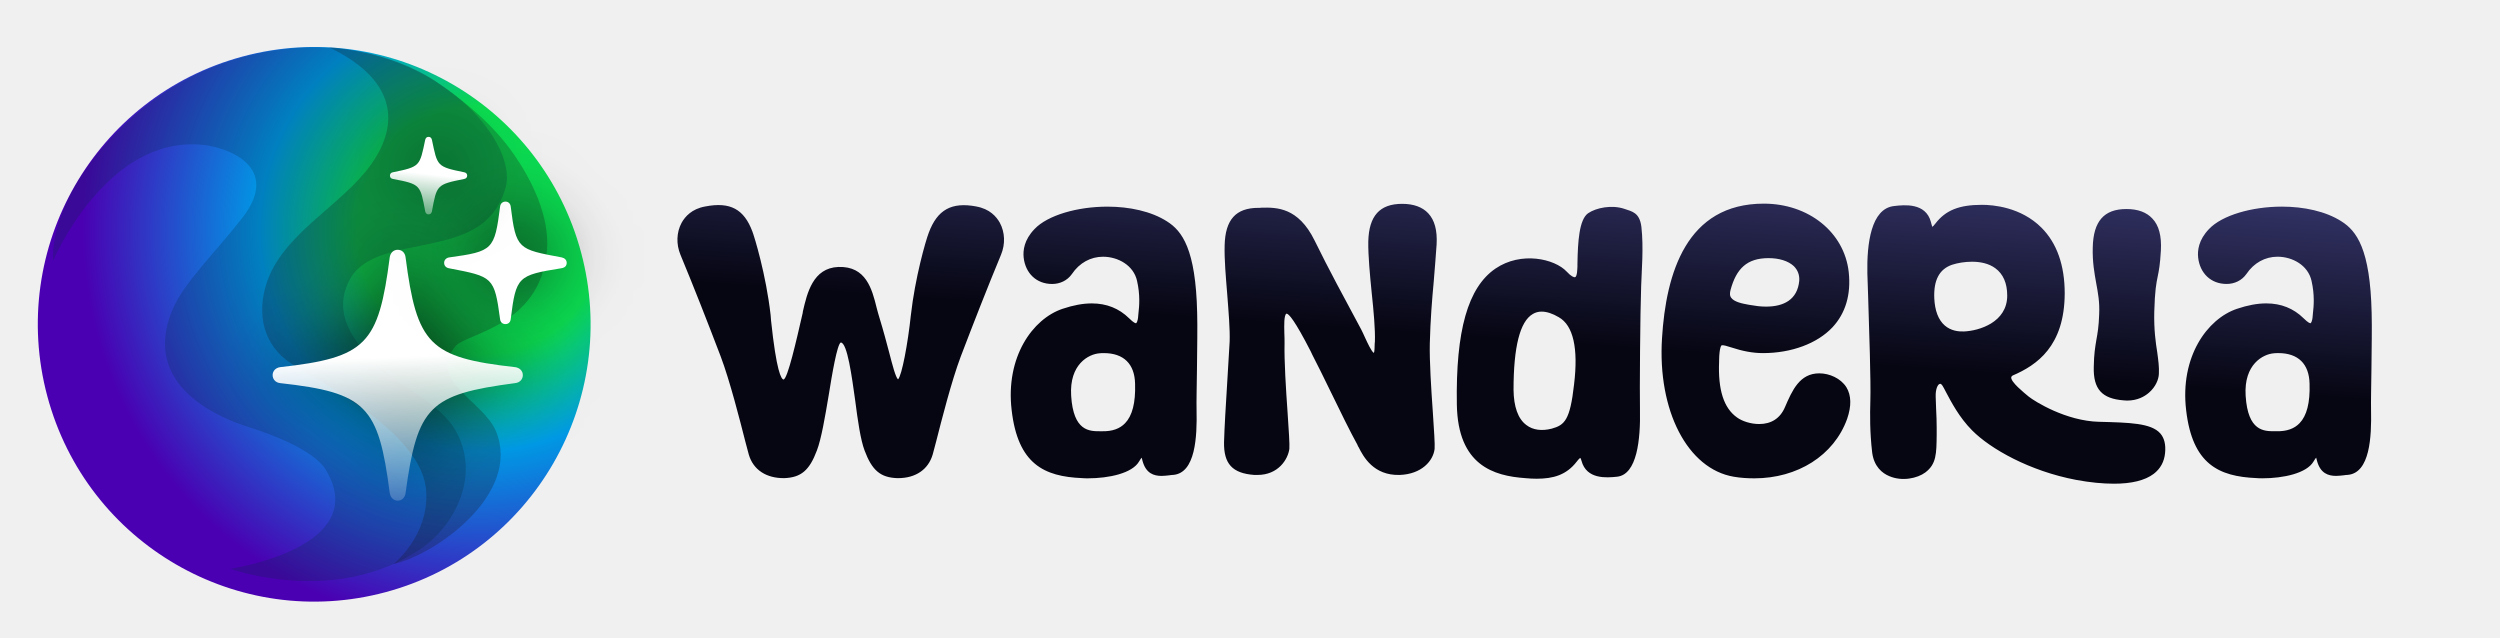
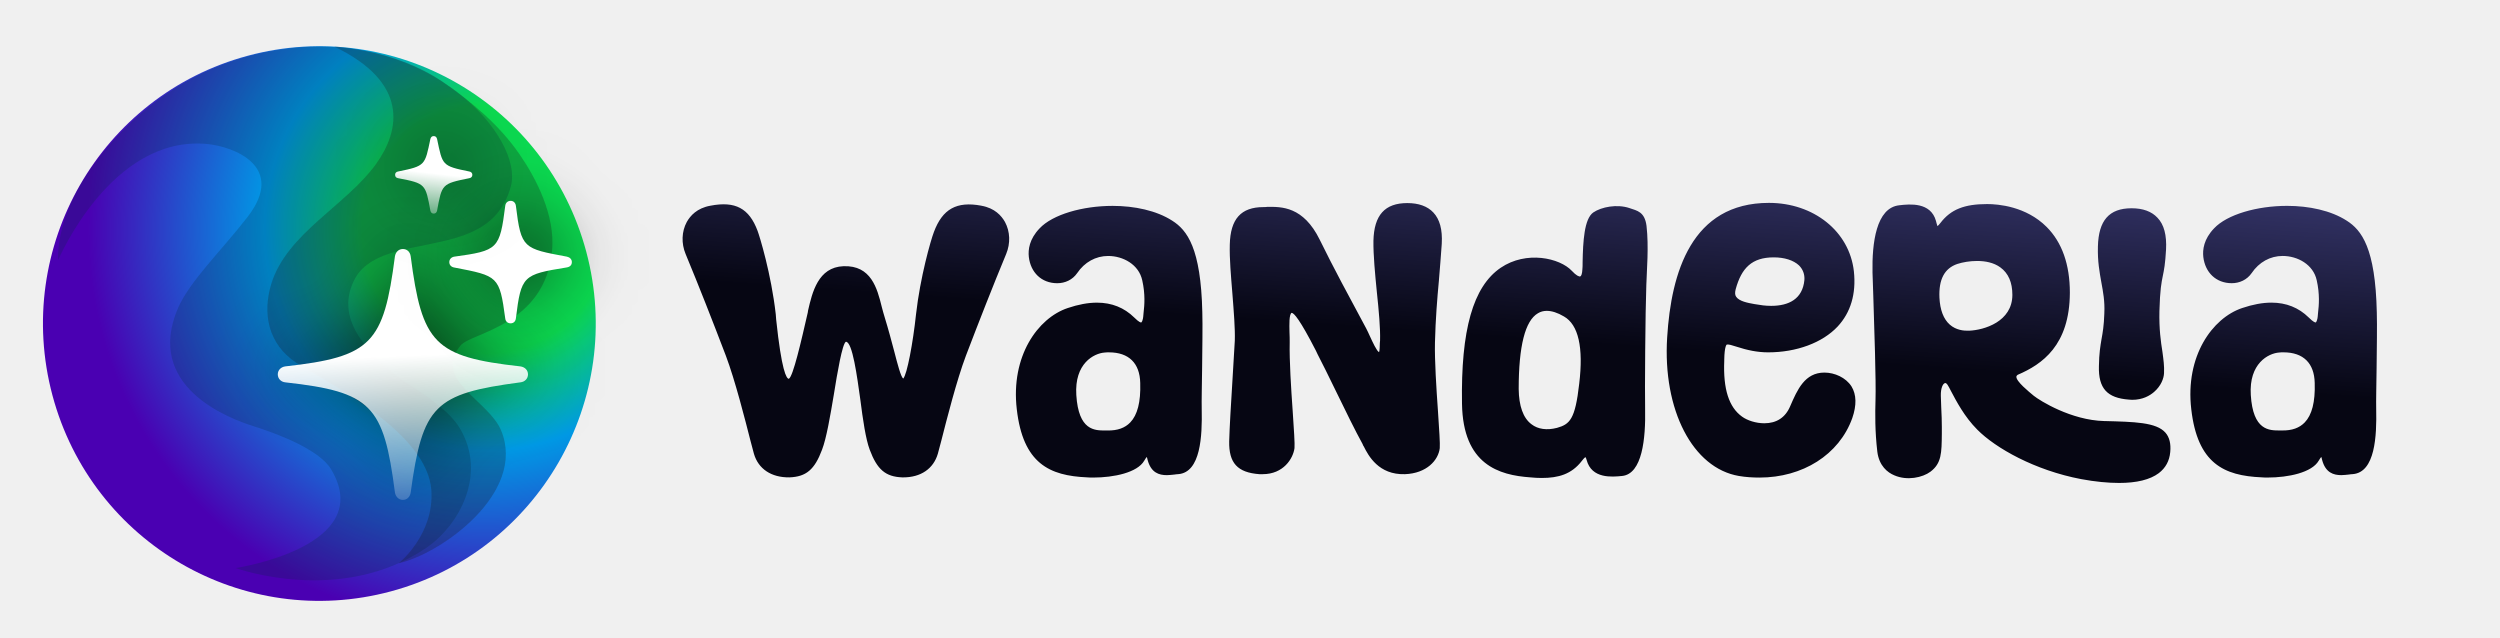
<svg xmlns="http://www.w3.org/2000/svg" xmlns:xlink="http://www.w3.org/1999/xlink" width="1020" height="260" viewBox="0 0 269.875 68.792" version="1.1" id="svg5" xml:space="preserve">
  <defs id="defs2">
    <linearGradient id="linearGradient325">
      <stop style="stop-color:#060613;stop-opacity:1;" offset="0" id="stop325" />
      <stop style="stop-color:#5757a9;stop-opacity:1;" offset="1" id="stop326" />
    </linearGradient>
    <linearGradient id="linearGradient309">
      <stop style="stop-color:#ffffff;stop-opacity:1;" offset="0" id="stop309" />
      <stop style="stop-color:#ffffff;stop-opacity:0;" offset="1" id="stop310" />
    </linearGradient>
    <style id="style6568">.cls-1{fill:none;}.cls-2{clip-path:url(#clip-path);}</style>
    <style id="style6568-5">.cls-1{fill:none;}.cls-2{clip-path:url(#clip-path);}</style>
    <style id="style6568-9">.cls-1{fill:none;}.cls-2{clip-path:url(#clip-path);}</style>
    <style id="style22571">.cls-1{fill:#84d0f7;}.cls-2{fill:#aa392d;}.cls-3{fill:#7c211a;}.cls-4{fill:#e59973;}.cls-5{fill:#2d2d2d;}.cls-6{opacity:0.2;}.cls-7{opacity:0.3;}</style>
    <style id="style23309">
      .cls-1 {
        fill: none;
      }
    </style>
    <style id="style6568-7">.cls-1{fill:none;}.cls-2{clip-path:url(#clip-path);}</style>
    <style id="style6568-5-5">.cls-1{fill:none;}.cls-2{clip-path:url(#clip-path);}</style>
    <style id="style6568-9-3">.cls-1{fill:none;}.cls-2{clip-path:url(#clip-path);}</style>
    <style id="style22571-5">.cls-1{fill:#84d0f7;}.cls-2{fill:#aa392d;}.cls-3{fill:#7c211a;}.cls-4{fill:#e59973;}.cls-5{fill:#2d2d2d;}.cls-6{opacity:0.2;}.cls-7{opacity:0.3;}</style>
    <style id="style23309-6">
      .cls-1 {
        fill: none;
      }
    </style>
    <style id="style1-9">
      .cls-1 {
        fill: none;
      }
    </style>
    <radialGradient xlink:href="#IconifyId17ecdb2904d178eab7492-1-7-2-2-4" id="radialGradient204-4-2" gradientUnits="userSpaceOnUse" gradientTransform="rotate(-3.714,-608.323,2.714)" cx="92.406" cy="89.911" r="76.184" fx="92.406" fy="89.911" />
    <radialGradient id="IconifyId17ecdb2904d178eab7492-1-7-2-2-4" cx="77.121" cy="66.694" r="76.184" gradientTransform="rotate(-3.714,-608.323,2.714)" gradientUnits="userSpaceOnUse">
      <stop offset="0.286" stop-color="#ce93d8" id="stop6-05-2-0-2-4" style="stop-color:#0bda50;stop-opacity:1;" />
      <stop offset="0.51" stop-color="#ce93d8" id="stop179-8-5-6-38" style="stop-color:#0099e5;stop-opacity:1;" />
      <stop offset="0.921" stop-color="#ab47bc" id="stop7-1-2-5-4-6" style="stop-color:#4a00b2;stop-opacity:1;" />
    </radialGradient>
    <linearGradient xlink:href="#linearGradient309" id="linearGradient308-0" x1="31.732" y1="33.587" x2="30.683" y2="60.15" gradientUnits="userSpaceOnUse" />
    <filter style="color-interpolation-filters:sRGB" id="filter263-2" x="-1.15" y="-1.122" width="3.203" height="3.176">
      <feFlood result="flood" in="SourceGraphic" flood-opacity="0.729" flood-color="rgb(0,0,0)" id="feFlood262-2" />
      <feGaussianBlur result="blur" in="SourceGraphic" stdDeviation="5" id="feGaussianBlur262-3" />
      <feOffset result="offset" in="blur" dx="-1.097" dy="-0.784" id="feOffset262-1" />
      <feComposite result="comp1" operator="in" in="flood" in2="offset" id="feComposite262-8" />
      <feComposite result="comp2" operator="over" in="SourceGraphic" in2="comp1" id="feComposite263-3" />
    </filter>
    <linearGradient xlink:href="#linearGradient309" id="linearGradient310-2" x1="26.221" y1="6.779" x2="27.292" y2="16.251" gradientUnits="userSpaceOnUse" />
-     <linearGradient xlink:href="#linearGradient325" id="linearGradient326" x1="1207.714" y1="871.953" x2="1211.772" y2="814.199" gradientUnits="userSpaceOnUse" gradientTransform="matrix(0.6501607,0,0,0.6501607,-407.2929,27.53039)" />
+     <linearGradient xlink:href="#linearGradient325" id="linearGradient326" x1="1207.714" y1="871.953" x2="1211.772" y2="814.199" gradientUnits="userSpaceOnUse" gradientTransform="matrix(0.6501607,0,0,0.6501607,-406.7361,27.44807)" />
    <radialGradient xlink:href="#IconifyId17ecdb2904d178eab7492-1-7-2-2-4" id="radialGradient388" gradientUnits="userSpaceOnUse" gradientTransform="rotate(-3.714,-608.323,2.714)" cx="92.406" cy="89.911" fx="92.406" fy="89.911" r="76.184" />
    <linearGradient xlink:href="#linearGradient309" id="linearGradient388" gradientUnits="userSpaceOnUse" x1="31.732" y1="33.587" x2="30.683" y2="60.15" />
    <linearGradient xlink:href="#linearGradient309" id="linearGradient389" gradientUnits="userSpaceOnUse" x1="26.221" y1="6.779" x2="27.292" y2="16.251" />
  </defs>
  <g id="layer1" transform="translate(-219.9442,-558.1619)">
-     <g id="g388" transform="matrix(0.673121,0,0,0.6753927,-485.3446,132.6195)">
+     <g id="g388" transform="matrix(0.673121,0,0,0.6753927,-484.7878,132.5372)">
      <g id="g380" transform="matrix(1.418163,-0.3799957,0.3799957,1.418163,-239.2875,1081.326)">
        <g id="g379" transform="matrix(0.619039,0,0,0.619039,892.2958,9.073599)">
          <radialGradient id="radialGradient369" cx="77.121" cy="66.694" r="76.184" gradientTransform="rotate(-3.714,-608.323,2.714)" gradientUnits="userSpaceOnUse">
            <stop offset=".104" stop-color="#ce93d8" id="stop368" />
            <stop offset="1" stop-color="#ab47bc" id="stop369" />
          </radialGradient>
          <circle cx="64" cy="52.76" r="48.76" fill="url(#IconifyId17ecdb2904d178eab7492)" id="circle369" style="fill:url(#radialGradient388)" />
          <radialGradient id="radialGradient371" cx="53.349" cy="46.135" r="69.389" gradientUnits="userSpaceOnUse" gradientTransform="translate(-101.8979,26.81525)">
            <stop offset=".28" stop-color="#81d4fa" stop-opacity="0" id="stop370" />
            <stop offset=".964" stop-color="#81d4fa" stop-opacity=".9" id="stop371" />
          </radialGradient>
          <linearGradient id="linearGradient373" gradientUnits="userSpaceOnUse" x1="74.69" y1="10.651" x2="35.942" y2="111.007">
            <stop offset="0" stop-color="#673ab7" id="stop372" />
            <stop offset=".937" stop-color="#673ab7" stop-opacity="0" id="stop373" />
          </linearGradient>
          <linearGradient id="linearGradient376" gradientUnits="userSpaceOnUse" x1="80.878" y1="24.934" x2="80.878" y2="108.077">
            <stop offset=".235" stop-color="#1d44b3" id="stop374" />
            <stop offset=".884" stop-color="#2044b3" stop-opacity=".074" id="stop375" />
            <stop offset=".936" stop-color="#2144b3" stop-opacity="0" id="stop376" />
          </linearGradient>
          <linearGradient id="linearGradient378" gradientUnits="userSpaceOnUse" x1="-2575.355" y1="437.519" x2="-2575.355" y2="471.206" gradientTransform="matrix(-0.965849,0.2591056,0.2591056,0.965849,-2567.86,261.1941)">
            <stop offset=".227" stop-color="#ffffff" id="stop377" />
            <stop offset="1" stop-color="#ffffff" stop-opacity="0" id="stop378" />
          </linearGradient>
          <g id="g378" transform="translate(0.12932,-1.620117)" />
        </g>
      </g>
      <g id="g385" transform="matrix(1.026901,0,0,1.026901,-476.8639,315.9813)">
        <path d="m 1516.141,430.126 c 4.126,0.354 12.579,3.445 6.426,11.37 -4.045,5.208 -9.098,10.052 -10.888,14.242 -5.171,12.115 7.789,17.059 11.815,18.323 3.49,1.1 10.216,3.554 12.106,6.689 7.298,12.088 -14.896,15.387 -14.896,15.387 0,0 16.332,5.953 29.784,-3.145 5.09,-3.445 9.57,-11.461 5.19,-18.677 -2.127,-3.499 -7.989,-6.653 -9.425,-7.78 -6.144,-4.853 -9.934,-9.87 -6.88,-15.496 1.236,-2.272 3.817,-3.454 6.317,-4.144 6.998,-1.936 15.732,-1.591 18.014,-10.234 1.972,-7.453 -12.424,-24.103 -34.755,-21.395 -9.271,1.118 -17.614,4.999 -24.439,11.379 -12.597,11.788 -11.506,21.54 -11.506,21.54 0,0 8.207,-19.359 23.14,-18.059 z" opacity="0.7" fill="url(#IconifyId17ecdb2904d178eab7494)" id="path380" style="opacity:1;fill:#002a3c;fill-opacity:0.219;stroke-width:0.909" />
        <path d="m 1565.093,431.808 c -3.163,-4.599 -7.535,-8.253 -12.143,-11.406 -7.353,-5.026 -16.859,-5.435 -16.859,-5.435 11.67,5.58 10.361,12.979 6.553,18.268 -4.635,6.444 -13.933,10.797 -16.36,18.641 -1.418,4.581 -0.545,9.398 3.917,12.324 4.463,2.927 20.522,10.697 21.077,19.895 0.418,6.926 -5.09,11.288 -5.09,11.288 6.444,-1.391 20.004,-10.879 15.987,-20.64 -1.945,-4.726 -10.788,-7.862 -6.335,-13.251 1.654,-2.009 13.206,-3.081 14.287,-14.769 0.5,-5.462 -2.445,-11.152 -5.035,-14.915 z" opacity="0.39" fill="url(#IconifyId17ecdb2904d178eab7495)" id="path381" style="opacity:1;fill:#141414;fill-opacity:0.251;stroke-width:0.909" />
        <g id="g384" transform="matrix(0.9088674,0,0,0.9088674,1408.224,621.4338)">
          <linearGradient id="linearGradient382" gradientUnits="userSpaceOnUse" x1="85.871" y1="28.96" x2="85.871" y2="52.387">
            <stop offset=".261" stop-color="#ffffff" id="stop381" />
            <stop offset="1" stop-color="#ffffff" stop-opacity="0" id="stop382" />
          </linearGradient>
          <linearGradient id="linearGradient384" gradientUnits="userSpaceOnUse" x1="76.221" y1="58.161" x2="76.221" y2="85.231">
            <stop offset="0" stop-color="#ffffff" id="stop383" />
            <stop offset="1" stop-color="#ffffff" stop-opacity="0" id="stop384" />
          </linearGradient>
        </g>
      </g>
      <g style="fill:#ffffff;fill-opacity:1" id="g387" transform="matrix(-1.117136,0,0,1.117136,1146.576,753.6466)">
        <path style="fill:url(#linearGradient388);fill-opacity:1;filter:url(#filter263-2)" d="m 31.234,54.73 c 0.609,0 1.055,-0.445 1.172,-1.078 1.664,-12.844 3.469,-14.789 16.172,-16.195 0.656,-0.07 1.102,-0.562 1.102,-1.172 0,-0.609 -0.445,-1.078 -1.102,-1.172 C 35.875,33.707 34.07,31.762 32.406,18.918 c -0.117,-0.633 -0.562,-1.055 -1.172,-1.055 -0.609,0 -1.055,0.422 -1.148,1.055 -1.664,12.844 -3.492,14.789 -16.172,16.195 -0.68,0.094 -1.125,0.562 -1.125,1.172 0,0.609 0.445,1.101 1.125,1.172 12.656,1.664 14.414,3.375 16.172,16.195 0.094,0.633 0.539,1.078 1.148,1.078 z" transform="matrix(0.9736426,0,0,0.9736426,0.9210785,1.251726)" id="path385" />
        <path style="fill:#ffffff;fill-opacity:1;filter:url(#filter263-2)" d="m 15.344,28.785 c 0.445,0 0.75,-0.281 0.797,-0.703 0.844,-6.258 1.055,-6.258 7.524,-7.5 0.422,-0.07 0.727,-0.352 0.727,-0.797 0,-0.422 -0.305,-0.727 -0.727,-0.797 -6.469,-0.891 -6.703,-1.102 -7.524,-7.477 -0.047,-0.422 -0.351,-0.727 -0.797,-0.727 -0.422,0 -0.727,0.305 -0.773,0.75 -0.773,6.281 -1.102,6.258 -7.523,7.453 -0.422,0.094 -0.727,0.375 -0.727,0.797 0,0.469 0.305,0.727 0.82,0.797 6.375,1.031 6.656,1.195 7.43,7.453 0.047,0.469 0.352,0.75 0.773,0.75 z" transform="matrix(0.9736426,0,0,0.9736426,0.9210785,1.251726)" id="path386" />
        <path style="fill:url(#linearGradient389);fill-opacity:1;filter:url(#filter263-2)" d="m 26.688,12.66 c 0.281,0 0.422,-0.164 0.492,-0.422 0.727,-3.914 0.68,-4.008 4.758,-4.781 0.281,-0.047 0.445,-0.211 0.445,-0.492 0,-0.281 -0.164,-0.445 -0.445,-0.492 C 27.883,5.652 28,5.559 27.18,1.691 27.109,1.434 26.969,1.27 26.688,1.27 c -0.281,0 -0.422,0.164 -0.492,0.422 -0.82,3.867 -0.68,3.961 -4.758,4.781 -0.258,0.047 -0.445,0.211 -0.445,0.492 0,0.281 0.188,0.445 0.445,0.492 4.078,0.82 4.031,0.867 4.758,4.781 0.07,0.258 0.211,0.422 0.492,0.422 z" transform="matrix(0.9736426,0,0,0.9736426,0.9210785,1.251726)" id="path387" />
      </g>
    </g>
-     <g id="g314-1" transform="matrix(0.673121,0,0,0.6753927,-485.3446,62.0506)">
+     <g id="g314-1" transform="matrix(0.673121,0,0,0.6753927,-484.7878,61.96829)">
      <g id="g179-3-6" transform="matrix(1.418163,-0.3799957,0.3799957,1.418163,-239.2875,1081.326)">
        <g id="g22-02-3-9" transform="matrix(0.619039,0,0,0.619039,892.2958,9.073599)">
          <radialGradient id="radialGradient2-9-8-8" cx="77.121" cy="66.694" r="76.184" gradientTransform="rotate(-3.714,-608.323,2.714)" gradientUnits="userSpaceOnUse">
            <stop offset=".104" stop-color="#ce93d8" id="stop1-1-0-1" />
            <stop offset="1" stop-color="#ab47bc" id="stop2-9-4-3" />
          </radialGradient>
          <circle cx="64" cy="52.76" r="48.76" fill="url(#IconifyId17ecdb2904d178eab7492)" id="circle7-10-7-3" style="fill:url(#radialGradient204-4-2)" />
          <radialGradient id="radialGradient4-6-6-3" cx="53.349" cy="46.135" r="69.389" gradientUnits="userSpaceOnUse" gradientTransform="translate(-101.8979,26.81525)">
            <stop offset=".28" stop-color="#81d4fa" stop-opacity="0" id="stop3-9-8-7" />
            <stop offset=".964" stop-color="#81d4fa" stop-opacity=".9" id="stop4-3-9-9" />
          </radialGradient>
          <linearGradient id="linearGradient319" gradientUnits="userSpaceOnUse" x1="74.69" y1="10.651" x2="35.942" y2="111.007">
            <stop offset="0" stop-color="#673ab7" id="stop5-3-0-8" />
            <stop offset=".937" stop-color="#673ab7" stop-opacity="0" id="stop6-8-6-6" />
          </linearGradient>
          <linearGradient id="linearGradient320" gradientUnits="userSpaceOnUse" x1="80.878" y1="24.934" x2="80.878" y2="108.077">
            <stop offset=".235" stop-color="#1d44b3" id="stop7-0-8-7" />
            <stop offset=".884" stop-color="#2044b3" stop-opacity=".074" id="stop8-56-7-0" />
            <stop offset=".936" stop-color="#2144b3" stop-opacity="0" id="stop9-64-9-4" />
          </linearGradient>
          <linearGradient id="linearGradient321" gradientUnits="userSpaceOnUse" x1="-2575.355" y1="437.519" x2="-2575.355" y2="471.206" gradientTransform="matrix(-0.965849,0.2591056,0.2591056,0.965849,-2567.86,261.1941)">
            <stop offset=".227" stop-color="#ffffff" id="stop10-0-0-8" />
            <stop offset="1" stop-color="#ffffff" stop-opacity="0" id="stop11-0-3-4" />
          </linearGradient>
          <g id="g180-3-8" transform="translate(0.12932,-1.620117)" />
        </g>
      </g>
      <g id="g210-7-1" transform="matrix(1.026901,0,0,1.026901,-476.8639,315.9813)">
        <path d="m 1516.141,430.126 c 4.126,0.354 12.579,3.445 6.426,11.37 -4.045,5.208 -9.098,10.052 -10.888,14.242 -5.171,12.115 7.789,17.059 11.815,18.323 3.49,1.1 10.216,3.554 12.106,6.689 7.298,12.088 -14.896,15.387 -14.896,15.387 0,0 16.332,5.953 29.784,-3.145 5.09,-3.445 9.57,-11.461 5.19,-18.677 -2.127,-3.499 -7.989,-6.653 -9.425,-7.78 -6.144,-4.853 -9.934,-9.87 -6.88,-15.496 1.236,-2.272 3.817,-3.454 6.317,-4.144 6.998,-1.936 15.732,-1.591 18.014,-10.234 1.972,-7.453 -12.424,-24.103 -34.755,-21.395 -9.271,1.118 -17.614,4.999 -24.439,11.379 -12.597,11.788 -11.506,21.54 -11.506,21.54 0,0 8.207,-19.359 23.14,-18.059 z" opacity="0.7" fill="url(#IconifyId17ecdb2904d178eab7494)" id="path11-86-3-6" style="opacity:1;fill:#002a3c;fill-opacity:0.219;stroke-width:0.909" />
        <path d="m 1565.093,431.808 c -3.163,-4.599 -7.535,-8.253 -12.143,-11.406 -7.353,-5.026 -16.859,-5.435 -16.859,-5.435 11.67,5.58 10.361,12.979 6.553,18.268 -4.635,6.444 -13.933,10.797 -16.36,18.641 -1.418,4.581 -0.545,9.398 3.917,12.324 4.463,2.927 20.522,10.697 21.077,19.895 0.418,6.926 -5.09,11.288 -5.09,11.288 6.444,-1.391 20.004,-10.879 15.987,-20.64 -1.945,-4.726 -10.788,-7.862 -6.335,-13.251 1.654,-2.009 13.206,-3.081 14.287,-14.769 0.5,-5.462 -2.445,-11.152 -5.035,-14.915 z" opacity="0.39" fill="url(#IconifyId17ecdb2904d178eab7495)" id="path14-2-2-8" style="opacity:1;fill:#141414;fill-opacity:0.251;stroke-width:0.909" />
        <g id="g21-0-6-4-5" transform="matrix(0.9088674,0,0,0.9088674,1408.224,621.4338)">
          <linearGradient id="linearGradient322" gradientUnits="userSpaceOnUse" x1="85.871" y1="28.96" x2="85.871" y2="52.387">
            <stop offset=".261" stop-color="#ffffff" id="stop12-4-5-5-2" />
            <stop offset="1" stop-color="#ffffff" stop-opacity="0" id="stop13-6-2-2-1" />
          </linearGradient>
          <linearGradient id="linearGradient323" gradientUnits="userSpaceOnUse" x1="76.221" y1="58.161" x2="76.221" y2="85.231">
            <stop offset="0" stop-color="#ffffff" id="stop14-26-5-2-9" />
            <stop offset="1" stop-color="#ffffff" stop-opacity="0" id="stop15-75-8-9-9" />
          </linearGradient>
        </g>
      </g>
      <g style="fill:#ffffff;fill-opacity:1" id="g226-6" transform="matrix(-1.117136,0,0,1.117136,1146.576,753.6466)">
        <path style="fill:url(#linearGradient308-0);fill-opacity:1;filter:url(#filter263-2)" d="m 31.234,54.73 c 0.609,0 1.055,-0.445 1.172,-1.078 1.664,-12.844 3.469,-14.789 16.172,-16.195 0.656,-0.07 1.102,-0.562 1.102,-1.172 0,-0.609 -0.445,-1.078 -1.102,-1.172 C 35.875,33.707 34.07,31.762 32.406,18.918 c -0.117,-0.633 -0.562,-1.055 -1.172,-1.055 -0.609,0 -1.055,0.422 -1.148,1.055 -1.664,12.844 -3.492,14.789 -16.172,16.195 -0.68,0.094 -1.125,0.562 -1.125,1.172 0,0.609 0.445,1.101 1.125,1.172 12.656,1.664 14.414,3.375 16.172,16.195 0.094,0.633 0.539,1.078 1.148,1.078 z" transform="matrix(0.9736426,0,0,0.9736426,0.9210785,1.251726)" id="path307-0" />
        <path style="fill:#ffffff;fill-opacity:1;filter:url(#filter263-2)" d="m 15.344,28.785 c 0.445,0 0.75,-0.281 0.797,-0.703 0.844,-6.258 1.055,-6.258 7.524,-7.5 0.422,-0.07 0.727,-0.352 0.727,-0.797 0,-0.422 -0.305,-0.727 -0.727,-0.797 -6.469,-0.891 -6.703,-1.102 -7.524,-7.477 -0.047,-0.422 -0.351,-0.727 -0.797,-0.727 -0.422,0 -0.727,0.305 -0.773,0.75 -0.773,6.281 -1.102,6.258 -7.523,7.453 -0.422,0.094 -0.727,0.375 -0.727,0.797 0,0.469 0.305,0.727 0.82,0.797 6.375,1.031 6.656,1.195 7.43,7.453 0.047,0.469 0.352,0.75 0.773,0.75 z" transform="matrix(0.9736426,0,0,0.9736426,0.9210785,1.251726)" id="path306-6" />
        <path style="fill:url(#linearGradient310-2);fill-opacity:1;filter:url(#filter263-2)" d="m 26.688,12.66 c 0.281,0 0.422,-0.164 0.492,-0.422 0.727,-3.914 0.68,-4.008 4.758,-4.781 0.281,-0.047 0.445,-0.211 0.445,-0.492 0,-0.281 -0.164,-0.445 -0.445,-0.492 C 27.883,5.652 28,5.559 27.18,1.691 27.109,1.434 26.969,1.27 26.688,1.27 c -0.281,0 -0.422,0.164 -0.492,0.422 -0.82,3.867 -0.68,3.961 -4.758,4.781 -0.258,0.047 -0.445,0.211 -0.445,0.492 0,0.281 0.188,0.445 0.445,0.492 4.078,0.82 4.031,0.867 4.758,4.781 0.07,0.258 0.211,0.422 0.492,0.422 z" transform="matrix(0.9736426,0,0,0.9736426,0.9210785,1.251726)" id="path1-9-4" />
      </g>
    </g>
-     <path style="font-size:43.257px;font-family:Ruchill;-inkscape-font-specification:Ruchill;letter-spacing:0px;fill:url(#linearGradient326);stroke-width:3.605" d="m 325.324,580.448 c -2.66,-0.497 -4.196,0.346 -5.126,2.855 -0.346,0.908 -1.471,4.845 -1.925,8.868 -0.324,3.071 -0.973,6.532 -1.384,6.943 -0.26,-0.195 -0.627,-1.622 -0.952,-2.877 -0.281,-1.06 -0.627,-2.379 -1.06,-3.785 -0.108,-0.324 -0.195,-0.692 -0.303,-1.081 -0.497,-2.011 -1.146,-4.499 -4.131,-4.391 -2.747,0.108 -3.374,2.833 -3.828,4.802 l -0.022,0.173 c -0.714,3.115 -1.601,6.986 -2.055,7.181 -0.26,-0.022 -0.779,-0.865 -1.363,-6.402 l -0.043,-0.562 c -0.497,-4.391 -1.752,-8.457 -1.968,-9.019 -0.908,-2.422 -2.401,-3.223 -5.083,-2.704 -1.471,0.26 -2.184,1.103 -2.552,1.752 -0.562,1.038 -0.606,2.314 -0.13,3.461 1.471,3.547 2.877,7.137 4.347,10.987 0.995,2.639 2.076,6.899 2.66,9.192 0.173,0.649 0.303,1.146 0.368,1.384 0.476,1.644 1.882,2.574 3.828,2.552 1.817,-0.065 2.725,-0.844 3.525,-2.985 0.476,-1.233 0.887,-3.655 1.276,-5.969 0.368,-2.314 0.908,-5.472 1.298,-5.688 0.714,0 1.211,3.763 1.557,6.229 0.281,2.206 0.584,4.282 1.017,5.429 0.8,2.141 1.709,2.92 3.525,2.985 0.043,0 0.065,0 0.086,0 1.903,0 3.266,-0.93 3.742,-2.552 0.065,-0.238 0.195,-0.735 0.368,-1.384 0.584,-2.293 1.665,-6.553 2.66,-9.192 1.471,-3.85 2.877,-7.44 4.347,-10.987 0.476,-1.146 0.433,-2.422 -0.13,-3.461 -0.368,-0.649 -1.081,-1.492 -2.552,-1.752 z m 20.612,1.622 c -1.709,-1.103 -4.088,-1.601 -6.445,-1.601 -3.244,0 -6.467,0.93 -7.873,2.422 -1.125,1.168 -1.254,2.314 -1.168,3.093 0.195,1.665 1.363,2.833 3.071,2.833 0.844,0 1.644,-0.368 2.141,-1.081 0.8,-1.19 2.011,-1.86 3.352,-1.86 1.622,0 3.309,0.93 3.677,2.617 0.346,1.514 0.238,2.725 0.151,3.461 l -0.022,0.238 c -0.043,0.757 -0.216,0.844 -0.238,0.865 -0.043,0 -0.216,0 -0.757,-0.541 -1.081,-1.06 -2.422,-1.601 -4.023,-1.601 -0.952,0 -2.011,0.195 -3.158,0.584 -3.223,1.081 -6.164,5.191 -5.494,10.922 0.67,5.861 3.525,7.181 7.592,7.354 0.216,0.022 0.433,0.022 0.649,0.022 2.249,0 4.78,-0.541 5.515,-1.817 0.13,-0.216 0.216,-0.346 0.281,-0.411 0.022,0.086 0.065,0.195 0.086,0.324 0.368,1.384 1.233,1.644 2.076,1.644 0.281,0 0.562,-0.043 0.822,-0.065 0.151,-0.022 0.281,-0.043 0.411,-0.043 2.422,-0.195 2.595,-4.109 2.531,-7.029 -0.022,-0.865 0.022,-2.574 0.043,-4.391 0.022,-2.163 0.065,-4.607 0.022,-6.056 -0.151,-6.943 -1.644,-8.868 -3.244,-9.884 z m -7.008,22.645 h -0.216 c -1.146,0 -2.898,0.022 -3.136,-3.828 -0.216,-3.417 1.903,-4.499 3.05,-4.585 0.151,-0.022 0.303,-0.022 0.476,-0.022 2.141,0 3.331,1.168 3.374,3.309 0.065,2.055 -0.303,3.461 -1.081,4.261 -0.562,0.584 -1.363,0.887 -2.466,0.865 z m 35.795,-16.265 c 0.108,-1.319 0.216,-2.595 0.303,-3.893 0.086,-1.536 -0.216,-2.639 -0.908,-3.374 -0.627,-0.67 -1.579,-1.017 -2.812,-1.017 -2.422,0 -3.59,1.298 -3.655,4.066 -0.022,1.536 0.173,3.569 0.368,5.537 0.216,2.033 0.389,3.936 0.346,5.256 l -0.022,0.238 c 0,0.281 -0.022,0.908 -0.086,0.995 -0.238,-0.086 -0.714,-1.125 -0.973,-1.687 -0.151,-0.324 -0.281,-0.627 -0.411,-0.865 -1.882,-3.504 -3.525,-6.532 -5.018,-9.581 -1.774,-3.612 -4.131,-3.569 -5.688,-3.547 -0.13,0.022 -0.26,0.022 -0.389,0.022 -2.422,0 -3.569,1.276 -3.634,4.045 -0.043,1.514 0.13,3.439 0.281,5.299 0.151,1.947 0.303,3.763 0.26,5.083 -0.065,1.103 -0.151,2.682 -0.26,4.369 -0.151,2.422 -0.303,4.931 -0.346,6.489 -0.043,2.336 0.887,3.374 3.266,3.547 0.108,0 0.216,0 0.346,0 2.249,0 3.288,-1.687 3.439,-2.812 0.043,-0.476 -0.065,-2.033 -0.195,-3.98 -0.173,-2.444 -0.368,-5.494 -0.324,-7.419 0,-0.346 0,-0.735 -0.022,-1.103 -0.022,-0.887 -0.043,-1.903 0.216,-2.098 0,0 0,0 0.022,0 0.238,0 0.887,0.714 2.617,4.088 l 0.173,0.368 c 0.519,0.995 1.211,2.401 1.947,3.915 1.06,2.184 2.163,4.434 2.92,5.796 0.022,0.086 0.065,0.173 0.13,0.26 0.497,0.995 1.601,3.071 4.434,2.985 2.358,-0.086 3.612,-1.514 3.763,-2.812 0.043,-0.476 -0.065,-2.033 -0.195,-4.001 -0.173,-2.444 -0.368,-5.472 -0.324,-7.397 0.065,-2.552 0.238,-4.693 0.433,-6.77 z m 20.569,-7.743 c -1.341,-0.454 -3.028,-0.13 -3.915,0.476 -0.973,0.692 -1.103,3.115 -1.146,5.364 0,0.303 0,0.562 -0.022,0.735 -0.022,0.541 -0.13,0.779 -0.238,0.8 -0.108,0.043 -0.433,-0.086 -0.908,-0.606 -1.298,-1.384 -4.91,-2.206 -7.678,-0.324 -2.985,2.033 -4.304,6.705 -4.174,14.686 0.108,6.575 4.001,7.7 7.375,7.938 0.433,0.043 0.844,0.065 1.233,0.065 1.817,0 3.223,-0.411 4.326,-1.838 0.281,-0.368 0.389,-0.411 0.389,-0.411 0,0 0.065,0.065 0.13,0.303 0.541,2.055 2.747,1.838 3.828,1.73 2.184,-0.216 2.552,-4.045 2.487,-7.224 -0.043,-1.795 0.022,-10.641 0.13,-13.388 0.043,-1.536 0.281,-4.131 0.022,-6.38 -0.195,-1.536 -1.017,-1.644 -1.838,-1.925 z m -5.429,18.968 c -0.433,3.85 -1.017,4.369 -2.401,4.758 -1.081,0.281 -2.055,0.151 -2.747,-0.389 -0.908,-0.67 -1.363,-1.99 -1.384,-3.807 0,-4.628 0.692,-7.375 2.076,-8.176 0.281,-0.173 0.606,-0.26 0.952,-0.26 0.541,0 1.168,0.195 1.86,0.606 1.557,0.887 2.12,3.331 1.644,7.267 z m 29.393,0.281 c -0.606,-0.952 -1.817,-1.492 -2.92,-1.492 -2.12,0 -2.92,1.838 -3.698,3.634 -0.519,1.233 -1.492,1.838 -2.79,1.838 -0.908,0 -1.838,-0.303 -2.401,-0.714 -1.427,-1.017 -2.055,-2.985 -1.925,-6.034 v -0.108 c 0.022,-1.492 0.26,-1.644 0.281,-1.644 0.151,-0.043 0.606,0.086 1.06,0.238 1.125,0.368 2.228,0.606 3.396,0.606 3.071,0 5.861,-1.038 7.505,-2.79 1.406,-1.514 2.011,-3.525 1.752,-5.948 -0.476,-4.326 -4.347,-7.397 -9.17,-7.397 -8.349,0 -10.555,7.505 -10.987,14.513 -0.497,7.851 2.768,14.123 7.743,14.967 0.757,0.13 1.514,0.173 2.228,0.173 4.628,0 8.587,-2.444 10.014,-6.424 0.476,-1.384 0.454,-2.531 -0.086,-3.417 z m -12.501,-10.49 c 0.627,-2.293 1.752,-3.439 4.109,-3.439 1.146,0 2.12,0.303 2.725,0.865 0.433,0.433 0.627,0.973 0.584,1.579 -0.195,2.055 -1.687,2.79 -3.59,2.79 -0.627,0 -1.19,-0.086 -1.536,-0.151 l -0.281,-0.043 c -0.735,-0.13 -1.644,-0.303 -1.968,-0.8 -0.13,-0.195 -0.13,-0.454 -0.043,-0.8 z m 39.796,2.617 c -0.043,1.319 -0.173,2.055 -0.303,2.768 -0.13,0.779 -0.26,1.514 -0.281,2.92 -0.065,2.401 0.887,3.439 3.244,3.612 0.13,0 0.238,0.022 0.346,0.022 1.146,0 1.903,-0.454 2.357,-0.844 0.757,-0.649 1.06,-1.471 1.081,-2.033 0.043,-0.757 -0.065,-1.492 -0.173,-2.314 -0.173,-1.081 -0.368,-2.444 -0.324,-4.391 0.065,-2.336 0.216,-3.05 0.368,-3.807 0.13,-0.627 0.26,-1.276 0.346,-2.812 0.086,-1.579 -0.216,-2.725 -0.93,-3.461 -0.627,-0.67 -1.557,-1.017 -2.79,-1.017 -2.422,0 -3.569,1.319 -3.634,4.131 -0.043,1.601 0.173,2.747 0.368,3.85 0.195,1.06 0.389,2.055 0.324,3.374 z m 0,11.614 c -3.59,-0.086 -6.964,-2.206 -7.613,-2.725 -0.519,-0.433 -1.925,-1.557 -1.882,-2.076 0,-0.022 0.022,-0.108 0.151,-0.195 2.617,-1.125 5.602,-3.158 5.623,-8.868 0,-3.028 -0.844,-5.429 -2.509,-7.094 -2.228,-2.228 -5.234,-2.466 -6.424,-2.466 0,0 0,0 0,0 -2.466,0 -3.915,0.584 -5.018,2.011 -0.173,0.238 -0.281,0.324 -0.346,0.368 -0.022,-0.086 -0.065,-0.238 -0.108,-0.368 l -0.043,-0.173 c -0.562,-2.076 -2.855,-1.838 -3.958,-1.709 -2.509,0.26 -2.963,4.088 -2.898,7.267 0.022,0.454 0.043,1.406 0.086,2.574 0.108,3.417 0.303,9.149 0.238,11.16 -0.043,1.514 -0.065,3.374 0.195,5.602 0.195,1.536 1.103,2.249 1.838,2.552 1.384,0.606 3.05,0.238 3.893,-0.389 1.211,-0.908 1.211,-2.033 1.233,-4.088 v -0.757 c 0,-0.562 -0.022,-1.363 -0.065,-2.12 -0.022,-0.433 -0.022,-0.865 -0.043,-1.233 -0.022,-0.844 0.238,-1.319 0.433,-1.363 0.13,-0.065 0.26,0.13 0.303,0.195 0.086,0.13 0.216,0.368 0.368,0.67 0.541,1.017 1.427,2.747 2.833,4.153 1.968,1.99 6.207,4.391 11.225,5.342 1.514,0.281 2.877,0.411 4.088,0.411 1.882,0 3.331,-0.346 4.282,-1.06 0.735,-0.562 1.146,-1.319 1.233,-2.271 0.086,-0.908 -0.086,-1.601 -0.519,-2.098 -0.995,-1.125 -3.352,-1.168 -6.597,-1.254 z m -9.927,-13.626 c 0,2.898 -3.05,3.807 -4.672,3.872 -0.584,0.022 -1.406,-0.065 -2.076,-0.649 -0.692,-0.606 -1.06,-1.601 -1.125,-2.92 -0.086,-1.968 0.541,-3.158 1.925,-3.634 0.606,-0.195 1.363,-0.324 2.141,-0.324 0.887,0 1.795,0.173 2.509,0.692 0.865,0.627 1.298,1.622 1.298,2.963 z m 36.098,-8.003 c -1.709,-1.103 -4.088,-1.601 -6.445,-1.601 -3.244,0 -6.467,0.93 -7.873,2.422 -1.125,1.168 -1.254,2.314 -1.168,3.093 0.195,1.665 1.363,2.833 3.071,2.833 0.844,0 1.644,-0.368 2.141,-1.081 0.8,-1.19 2.011,-1.86 3.352,-1.86 1.622,0 3.309,0.93 3.677,2.617 0.346,1.514 0.238,2.725 0.151,3.461 l -0.022,0.238 c -0.043,0.757 -0.216,0.844 -0.238,0.865 -0.043,0 -0.216,0 -0.757,-0.541 -1.081,-1.06 -2.422,-1.601 -4.023,-1.601 -0.952,0 -2.011,0.195 -3.158,0.584 -3.223,1.081 -6.164,5.191 -5.494,10.922 0.67,5.861 3.525,7.181 7.592,7.354 0.216,0.022 0.433,0.022 0.649,0.022 2.249,0 4.78,-0.541 5.515,-1.817 0.13,-0.216 0.216,-0.346 0.281,-0.411 0.022,0.086 0.065,0.195 0.086,0.324 0.368,1.384 1.233,1.644 2.076,1.644 0.281,0 0.562,-0.043 0.822,-0.065 0.151,-0.022 0.281,-0.043 0.411,-0.043 2.422,-0.195 2.595,-4.109 2.531,-7.029 -0.022,-0.865 0.022,-2.574 0.043,-4.391 0.022,-2.163 0.065,-4.607 0.022,-6.056 -0.151,-6.943 -1.644,-8.868 -3.244,-9.884 z m -7.008,22.645 h -0.216 c -1.146,0 -2.898,0.022 -3.136,-3.828 -0.216,-3.417 1.903,-4.499 3.05,-4.585 0.151,-0.022 0.303,-0.022 0.476,-0.022 2.141,0 3.331,1.168 3.374,3.309 0.065,2.055 -0.303,3.461 -1.081,4.261 -0.562,0.584 -1.363,0.887 -2.466,0.865 z" id="text200-5" aria-label="WaNderia " />
+     <path style="font-size:43.257px;font-family:Ruchill;-inkscape-font-specification:Ruchill;letter-spacing:0px;fill:url(#linearGradient326);stroke-width:3.605" d="m 325.88,580.366 c -2.66,-0.497 -4.196,0.346 -5.126,2.855 -0.346,0.908 -1.471,4.845 -1.925,8.868 -0.324,3.071 -0.973,6.532 -1.384,6.943 -0.26,-0.195 -0.627,-1.622 -0.952,-2.877 -0.281,-1.06 -0.627,-2.379 -1.06,-3.785 -0.108,-0.324 -0.195,-0.692 -0.303,-1.081 -0.497,-2.011 -1.146,-4.499 -4.131,-4.391 -2.747,0.108 -3.374,2.833 -3.828,4.802 l -0.022,0.173 c -0.714,3.115 -1.601,6.986 -2.055,7.181 -0.26,-0.022 -0.779,-0.865 -1.363,-6.402 l -0.043,-0.562 c -0.497,-4.391 -1.752,-8.457 -1.968,-9.019 -0.908,-2.422 -2.401,-3.223 -5.083,-2.704 -1.471,0.26 -2.184,1.103 -2.552,1.752 -0.562,1.038 -0.606,2.314 -0.13,3.461 1.471,3.547 2.877,7.137 4.347,10.987 0.995,2.639 2.076,6.899 2.66,9.192 0.173,0.649 0.303,1.146 0.368,1.384 0.476,1.644 1.882,2.574 3.828,2.552 1.817,-0.065 2.725,-0.844 3.525,-2.985 0.476,-1.233 0.887,-3.655 1.276,-5.969 0.368,-2.314 0.908,-5.472 1.298,-5.688 0.714,0 1.211,3.763 1.557,6.229 0.281,2.206 0.584,4.282 1.017,5.429 0.8,2.141 1.709,2.92 3.525,2.985 0.043,0 0.065,0 0.086,0 1.903,0 3.266,-0.93 3.742,-2.552 0.065,-0.238 0.195,-0.735 0.368,-1.384 0.584,-2.293 1.665,-6.553 2.66,-9.192 1.471,-3.85 2.877,-7.44 4.347,-10.987 0.476,-1.146 0.433,-2.422 -0.13,-3.461 -0.368,-0.649 -1.081,-1.492 -2.552,-1.752 z m 20.612,1.622 c -1.709,-1.103 -4.088,-1.601 -6.445,-1.601 -3.244,0 -6.467,0.93 -7.873,2.422 -1.125,1.168 -1.254,2.314 -1.168,3.093 0.195,1.665 1.363,2.833 3.071,2.833 0.844,0 1.644,-0.368 2.141,-1.081 0.8,-1.19 2.011,-1.86 3.352,-1.86 1.622,0 3.309,0.93 3.677,2.617 0.346,1.514 0.238,2.725 0.151,3.461 l -0.022,0.238 c -0.043,0.757 -0.216,0.844 -0.238,0.865 -0.043,0 -0.216,0 -0.757,-0.541 -1.081,-1.06 -2.422,-1.601 -4.023,-1.601 -0.952,0 -2.011,0.195 -3.158,0.584 -3.223,1.081 -6.164,5.191 -5.494,10.922 0.67,5.861 3.525,7.181 7.592,7.354 0.216,0.022 0.433,0.022 0.649,0.022 2.249,0 4.78,-0.541 5.515,-1.817 0.13,-0.216 0.216,-0.346 0.281,-0.411 0.022,0.086 0.065,0.195 0.086,0.324 0.368,1.384 1.233,1.644 2.076,1.644 0.281,0 0.562,-0.043 0.822,-0.065 0.151,-0.022 0.281,-0.043 0.411,-0.043 2.422,-0.195 2.595,-4.109 2.531,-7.029 -0.022,-0.865 0.022,-2.574 0.043,-4.391 0.022,-2.163 0.065,-4.607 0.022,-6.056 -0.151,-6.943 -1.644,-8.868 -3.244,-9.884 z m -7.008,22.645 h -0.216 c -1.146,0 -2.898,0.022 -3.136,-3.828 -0.216,-3.417 1.903,-4.499 3.05,-4.585 0.151,-0.022 0.303,-0.022 0.476,-0.022 2.141,0 3.331,1.168 3.374,3.309 0.065,2.055 -0.303,3.461 -1.081,4.261 -0.562,0.584 -1.363,0.887 -2.466,0.865 z m 35.795,-16.265 c 0.108,-1.319 0.216,-2.595 0.303,-3.893 0.086,-1.536 -0.216,-2.639 -0.908,-3.374 -0.627,-0.67 -1.579,-1.017 -2.812,-1.017 -2.422,0 -3.59,1.298 -3.655,4.066 -0.022,1.536 0.173,3.569 0.368,5.537 0.216,2.033 0.389,3.936 0.346,5.256 l -0.022,0.238 c 0,0.281 -0.022,0.908 -0.086,0.995 -0.238,-0.086 -0.714,-1.125 -0.973,-1.687 -0.151,-0.324 -0.281,-0.627 -0.411,-0.865 -1.882,-3.504 -3.525,-6.532 -5.018,-9.581 -1.774,-3.612 -4.131,-3.569 -5.688,-3.547 -0.13,0.022 -0.26,0.022 -0.389,0.022 -2.422,0 -3.569,1.276 -3.634,4.045 -0.043,1.514 0.13,3.439 0.281,5.299 0.151,1.947 0.303,3.763 0.26,5.083 -0.065,1.103 -0.151,2.682 -0.26,4.369 -0.151,2.422 -0.303,4.931 -0.346,6.489 -0.043,2.336 0.887,3.374 3.266,3.547 0.108,0 0.216,0 0.346,0 2.249,0 3.288,-1.687 3.439,-2.812 0.043,-0.476 -0.065,-2.033 -0.195,-3.98 -0.173,-2.444 -0.368,-5.494 -0.324,-7.419 0,-0.346 0,-0.735 -0.022,-1.103 -0.022,-0.887 -0.043,-1.903 0.216,-2.098 0,0 0,0 0.022,0 0.238,0 0.887,0.714 2.617,4.088 l 0.173,0.368 c 0.519,0.995 1.211,2.401 1.947,3.915 1.06,2.184 2.163,4.434 2.92,5.796 0.022,0.086 0.065,0.173 0.13,0.26 0.497,0.995 1.601,3.071 4.434,2.985 2.358,-0.086 3.612,-1.514 3.763,-2.812 0.043,-0.476 -0.065,-2.033 -0.195,-4.001 -0.173,-2.444 -0.368,-5.472 -0.324,-7.397 0.065,-2.552 0.238,-4.693 0.433,-6.77 z m 20.569,-7.743 c -1.341,-0.454 -3.028,-0.13 -3.915,0.476 -0.973,0.692 -1.103,3.115 -1.146,5.364 0,0.303 0,0.562 -0.022,0.735 -0.022,0.541 -0.13,0.779 -0.238,0.8 -0.108,0.043 -0.433,-0.086 -0.908,-0.606 -1.298,-1.384 -4.91,-2.206 -7.678,-0.324 -2.985,2.033 -4.304,6.705 -4.174,14.686 0.108,6.575 4.001,7.7 7.375,7.938 0.433,0.043 0.844,0.065 1.233,0.065 1.817,0 3.223,-0.411 4.326,-1.838 0.281,-0.368 0.389,-0.411 0.389,-0.411 0,0 0.065,0.065 0.13,0.303 0.541,2.055 2.747,1.838 3.828,1.73 2.184,-0.216 2.552,-4.045 2.487,-7.224 -0.043,-1.795 0.022,-10.641 0.13,-13.388 0.043,-1.536 0.281,-4.131 0.022,-6.38 -0.195,-1.536 -1.017,-1.644 -1.838,-1.925 z m -5.429,18.968 c -0.433,3.85 -1.017,4.369 -2.401,4.758 -1.081,0.281 -2.055,0.151 -2.747,-0.389 -0.908,-0.67 -1.363,-1.99 -1.384,-3.807 0,-4.628 0.692,-7.375 2.076,-8.176 0.281,-0.173 0.606,-0.26 0.952,-0.26 0.541,0 1.168,0.195 1.86,0.606 1.557,0.887 2.12,3.331 1.644,7.267 z m 29.393,0.281 c -0.606,-0.952 -1.817,-1.492 -2.92,-1.492 -2.12,0 -2.92,1.838 -3.698,3.634 -0.519,1.233 -1.492,1.838 -2.79,1.838 -0.908,0 -1.838,-0.303 -2.401,-0.714 -1.427,-1.017 -2.055,-2.985 -1.925,-6.034 v -0.108 c 0.022,-1.492 0.26,-1.644 0.281,-1.644 0.151,-0.043 0.606,0.086 1.06,0.238 1.125,0.368 2.228,0.606 3.396,0.606 3.071,0 5.861,-1.038 7.505,-2.79 1.406,-1.514 2.011,-3.525 1.752,-5.948 -0.476,-4.326 -4.347,-7.397 -9.17,-7.397 -8.349,0 -10.555,7.505 -10.987,14.513 -0.497,7.851 2.768,14.123 7.743,14.967 0.757,0.13 1.514,0.173 2.228,0.173 4.628,0 8.587,-2.444 10.014,-6.424 0.476,-1.384 0.454,-2.531 -0.086,-3.417 z m -12.501,-10.49 c 0.627,-2.293 1.752,-3.439 4.109,-3.439 1.146,0 2.12,0.303 2.725,0.865 0.433,0.433 0.627,0.973 0.584,1.579 -0.195,2.055 -1.687,2.79 -3.59,2.79 -0.627,0 -1.19,-0.086 -1.536,-0.151 l -0.281,-0.043 c -0.735,-0.13 -1.644,-0.303 -1.968,-0.8 -0.13,-0.195 -0.13,-0.454 -0.043,-0.8 z m 39.796,2.617 c -0.043,1.319 -0.173,2.055 -0.303,2.768 -0.13,0.779 -0.26,1.514 -0.281,2.92 -0.065,2.401 0.887,3.439 3.244,3.612 0.13,0 0.238,0.022 0.346,0.022 1.146,0 1.903,-0.454 2.357,-0.844 0.757,-0.649 1.06,-1.471 1.081,-2.033 0.043,-0.757 -0.065,-1.492 -0.173,-2.314 -0.173,-1.081 -0.368,-2.444 -0.324,-4.391 0.065,-2.336 0.216,-3.05 0.368,-3.807 0.13,-0.627 0.26,-1.276 0.346,-2.812 0.086,-1.579 -0.216,-2.725 -0.93,-3.461 -0.627,-0.67 -1.557,-1.017 -2.79,-1.017 -2.422,0 -3.569,1.319 -3.634,4.131 -0.043,1.601 0.173,2.747 0.368,3.85 0.195,1.06 0.389,2.055 0.324,3.374 z m 0,11.614 c -3.59,-0.086 -6.964,-2.206 -7.613,-2.725 -0.519,-0.433 -1.925,-1.557 -1.882,-2.076 0,-0.022 0.022,-0.108 0.151,-0.195 2.617,-1.125 5.602,-3.158 5.623,-8.868 0,-3.028 -0.844,-5.429 -2.509,-7.094 -2.228,-2.228 -5.234,-2.466 -6.424,-2.466 0,0 0,0 0,0 -2.466,0 -3.915,0.584 -5.018,2.011 -0.173,0.238 -0.281,0.324 -0.346,0.368 -0.022,-0.086 -0.065,-0.238 -0.108,-0.368 l -0.043,-0.173 c -0.562,-2.076 -2.855,-1.838 -3.958,-1.709 -2.509,0.26 -2.963,4.088 -2.898,7.267 0.022,0.454 0.043,1.406 0.086,2.574 0.108,3.417 0.303,9.149 0.238,11.16 -0.043,1.514 -0.065,3.374 0.195,5.602 0.195,1.536 1.103,2.249 1.838,2.552 1.384,0.606 3.05,0.238 3.893,-0.389 1.211,-0.908 1.211,-2.033 1.233,-4.088 v -0.757 c 0,-0.562 -0.022,-1.363 -0.065,-2.12 -0.022,-0.433 -0.022,-0.865 -0.043,-1.233 -0.022,-0.844 0.238,-1.319 0.433,-1.363 0.13,-0.065 0.26,0.13 0.303,0.195 0.086,0.13 0.216,0.368 0.368,0.67 0.541,1.017 1.427,2.747 2.833,4.153 1.968,1.99 6.207,4.391 11.225,5.342 1.514,0.281 2.877,0.411 4.088,0.411 1.882,0 3.331,-0.346 4.282,-1.06 0.735,-0.562 1.146,-1.319 1.233,-2.271 0.086,-0.908 -0.086,-1.601 -0.519,-2.098 -0.995,-1.125 -3.352,-1.168 -6.597,-1.254 z m -9.927,-13.626 c 0,2.898 -3.05,3.807 -4.672,3.872 -0.584,0.022 -1.406,-0.065 -2.076,-0.649 -0.692,-0.606 -1.06,-1.601 -1.125,-2.92 -0.086,-1.968 0.541,-3.158 1.925,-3.634 0.606,-0.195 1.363,-0.324 2.141,-0.324 0.887,0 1.795,0.173 2.509,0.692 0.865,0.627 1.298,1.622 1.298,2.963 z m 36.098,-8.003 c -1.709,-1.103 -4.088,-1.601 -6.445,-1.601 -3.244,0 -6.467,0.93 -7.873,2.422 -1.125,1.168 -1.254,2.314 -1.168,3.093 0.195,1.665 1.363,2.833 3.071,2.833 0.844,0 1.644,-0.368 2.141,-1.081 0.8,-1.19 2.011,-1.86 3.352,-1.86 1.622,0 3.309,0.93 3.677,2.617 0.346,1.514 0.238,2.725 0.151,3.461 l -0.022,0.238 c -0.043,0.757 -0.216,0.844 -0.238,0.865 -0.043,0 -0.216,0 -0.757,-0.541 -1.081,-1.06 -2.422,-1.601 -4.023,-1.601 -0.952,0 -2.011,0.195 -3.158,0.584 -3.223,1.081 -6.164,5.191 -5.494,10.922 0.67,5.861 3.525,7.181 7.592,7.354 0.216,0.022 0.433,0.022 0.649,0.022 2.249,0 4.78,-0.541 5.515,-1.817 0.13,-0.216 0.216,-0.346 0.281,-0.411 0.022,0.086 0.065,0.195 0.086,0.324 0.368,1.384 1.233,1.644 2.076,1.644 0.281,0 0.562,-0.043 0.822,-0.065 0.151,-0.022 0.281,-0.043 0.411,-0.043 2.422,-0.195 2.595,-4.109 2.531,-7.029 -0.022,-0.865 0.022,-2.574 0.043,-4.391 0.022,-2.163 0.065,-4.607 0.022,-6.056 -0.151,-6.943 -1.644,-8.868 -3.244,-9.884 z m -7.008,22.645 h -0.216 c -1.146,0 -2.898,0.022 -3.136,-3.828 -0.216,-3.417 1.903,-4.499 3.05,-4.585 0.151,-0.022 0.303,-0.022 0.476,-0.022 2.141,0 3.331,1.168 3.374,3.309 0.065,2.055 -0.303,3.461 -1.081,4.261 -0.562,0.584 -1.363,0.887 -2.466,0.865 z" id="text200-5" aria-label="WaNderia " />
  </g>
  <style type="text/css" id="style1941">
	.st0{fill:none;stroke:#000000;stroke-width:2;stroke-linecap:round;stroke-linejoin:round;stroke-miterlimit:10;}
</style>
  <style type="text/css" id="style1941-0">
	.st0{fill:none;stroke:#000000;stroke-width:2;stroke-linecap:round;stroke-linejoin:round;stroke-miterlimit:10;}
</style>
  <style type="text/css" id="style1941-7">
	.st0{fill:none;stroke:#000000;stroke-width:2;stroke-linecap:round;stroke-linejoin:round;stroke-miterlimit:10;}
</style>
  <style type="text/css" id="style22485">
	.st0{fill:none;stroke:#6C3DB7;stroke-width:4;stroke-linecap:round;stroke-linejoin:round;stroke-miterlimit:10;}
	.st1{fill:none;stroke:#1F992A;stroke-width:4;stroke-linecap:round;stroke-linejoin:round;stroke-miterlimit:10;}
	.st2{fill:none;stroke:#6A83BA;stroke-width:4;stroke-linecap:round;stroke-linejoin:round;stroke-miterlimit:10;}
	.st3{fill:#8A8AFF;stroke:#8A8AFF;stroke-width:2;stroke-linecap:round;stroke-linejoin:round;stroke-miterlimit:10;}
	.st4{fill:#6C3DB7;stroke:#6C3DB7;stroke-width:2;stroke-linecap:round;stroke-linejoin:round;stroke-miterlimit:10;}
	.st5{fill:#A576FF;stroke:#A576FF;stroke-width:2;stroke-linecap:round;stroke-linejoin:round;stroke-miterlimit:10;}
	.st6{fill:#F2BB41;stroke:#F2BB41;stroke-width:2;stroke-linecap:round;stroke-linejoin:round;stroke-miterlimit:10;}
	.st7{fill:#E08838;stroke:#E08838;stroke-width:2;stroke-linecap:round;stroke-linejoin:round;stroke-miterlimit:10;}
	.st8{fill:#1F992A;stroke:#1F992A;stroke-width:2;stroke-linecap:round;stroke-linejoin:round;stroke-miterlimit:10;}
	.st9{fill:#5EC11E;stroke:#5EC11E;stroke-width:2;stroke-linecap:round;stroke-linejoin:round;stroke-miterlimit:10;}
	.st10{fill:#E3FAFF;stroke:#E3FAFF;stroke-width:2;stroke-linecap:round;stroke-linejoin:round;stroke-miterlimit:10;}
	.st11{fill:#FF5093;stroke:#FF5093;stroke-width:2;stroke-linecap:round;stroke-linejoin:round;stroke-miterlimit:10;}
	.st12{fill:#B7257F;stroke:#B7257F;stroke-width:2;stroke-linecap:round;stroke-linejoin:round;stroke-miterlimit:10;}
	.st13{fill:#5189E5;stroke:#5189E5;stroke-width:2;stroke-linecap:round;stroke-linejoin:round;stroke-miterlimit:10;}
	.st14{fill:#6EBAFF;stroke:#6EBAFF;stroke-width:2;stroke-linecap:round;stroke-linejoin:round;stroke-miterlimit:10;}
	.st15{fill:#EDD977;stroke:#EDD977;stroke-width:2;stroke-linecap:round;stroke-linejoin:round;stroke-miterlimit:10;}
	.st16{fill:#8C43FF;stroke:#8C43FF;stroke-width:2;stroke-linecap:round;stroke-linejoin:round;stroke-miterlimit:10;}
	.st17{fill:#5252BA;stroke:#5252BA;stroke-width:2;stroke-linecap:round;stroke-linejoin:round;stroke-miterlimit:10;}
	.st18{fill:none;stroke:#E3FAFF;stroke-width:4;stroke-linecap:round;stroke-linejoin:round;stroke-miterlimit:10;}
	.st19{fill:#354C75;stroke:#354C75;stroke-width:2;stroke-linecap:round;stroke-linejoin:round;stroke-miterlimit:10;}
</style>
  <style type="text/css" id="style23106">
	.st0{fill:none;stroke:#000000;stroke-width:2;stroke-linecap:round;stroke-linejoin:round;stroke-miterlimit:10;}
	.st1{fill:none;stroke:#000000;stroke-width:2;stroke-linejoin:round;stroke-miterlimit:10;}
</style>
  <style type="text/css" id="style1941-1">
	.st0{fill:none;stroke:#000000;stroke-width:2;stroke-linecap:round;stroke-linejoin:round;stroke-miterlimit:10;}
</style>
  <style type="text/css" id="style1941-0-8">
	.st0{fill:none;stroke:#000000;stroke-width:2;stroke-linecap:round;stroke-linejoin:round;stroke-miterlimit:10;}
</style>
  <style type="text/css" id="style1941-7-7">
	.st0{fill:none;stroke:#000000;stroke-width:2;stroke-linecap:round;stroke-linejoin:round;stroke-miterlimit:10;}
</style>
  <style type="text/css" id="style22485-9">
	.st0{fill:none;stroke:#6C3DB7;stroke-width:4;stroke-linecap:round;stroke-linejoin:round;stroke-miterlimit:10;}
	.st1{fill:none;stroke:#1F992A;stroke-width:4;stroke-linecap:round;stroke-linejoin:round;stroke-miterlimit:10;}
	.st2{fill:none;stroke:#6A83BA;stroke-width:4;stroke-linecap:round;stroke-linejoin:round;stroke-miterlimit:10;}
	.st3{fill:#8A8AFF;stroke:#8A8AFF;stroke-width:2;stroke-linecap:round;stroke-linejoin:round;stroke-miterlimit:10;}
	.st4{fill:#6C3DB7;stroke:#6C3DB7;stroke-width:2;stroke-linecap:round;stroke-linejoin:round;stroke-miterlimit:10;}
	.st5{fill:#A576FF;stroke:#A576FF;stroke-width:2;stroke-linecap:round;stroke-linejoin:round;stroke-miterlimit:10;}
	.st6{fill:#F2BB41;stroke:#F2BB41;stroke-width:2;stroke-linecap:round;stroke-linejoin:round;stroke-miterlimit:10;}
	.st7{fill:#E08838;stroke:#E08838;stroke-width:2;stroke-linecap:round;stroke-linejoin:round;stroke-miterlimit:10;}
	.st8{fill:#1F992A;stroke:#1F992A;stroke-width:2;stroke-linecap:round;stroke-linejoin:round;stroke-miterlimit:10;}
	.st9{fill:#5EC11E;stroke:#5EC11E;stroke-width:2;stroke-linecap:round;stroke-linejoin:round;stroke-miterlimit:10;}
	.st10{fill:#E3FAFF;stroke:#E3FAFF;stroke-width:2;stroke-linecap:round;stroke-linejoin:round;stroke-miterlimit:10;}
	.st11{fill:#FF5093;stroke:#FF5093;stroke-width:2;stroke-linecap:round;stroke-linejoin:round;stroke-miterlimit:10;}
	.st12{fill:#B7257F;stroke:#B7257F;stroke-width:2;stroke-linecap:round;stroke-linejoin:round;stroke-miterlimit:10;}
	.st13{fill:#5189E5;stroke:#5189E5;stroke-width:2;stroke-linecap:round;stroke-linejoin:round;stroke-miterlimit:10;}
	.st14{fill:#6EBAFF;stroke:#6EBAFF;stroke-width:2;stroke-linecap:round;stroke-linejoin:round;stroke-miterlimit:10;}
	.st15{fill:#EDD977;stroke:#EDD977;stroke-width:2;stroke-linecap:round;stroke-linejoin:round;stroke-miterlimit:10;}
	.st16{fill:#8C43FF;stroke:#8C43FF;stroke-width:2;stroke-linecap:round;stroke-linejoin:round;stroke-miterlimit:10;}
	.st17{fill:#5252BA;stroke:#5252BA;stroke-width:2;stroke-linecap:round;stroke-linejoin:round;stroke-miterlimit:10;}
	.st18{fill:none;stroke:#E3FAFF;stroke-width:4;stroke-linecap:round;stroke-linejoin:round;stroke-miterlimit:10;}
	.st19{fill:#354C75;stroke:#354C75;stroke-width:2;stroke-linecap:round;stroke-linejoin:round;stroke-miterlimit:10;}
</style>
  <style type="text/css" id="style23106-2">
	.st0{fill:none;stroke:#000000;stroke-width:2;stroke-linecap:round;stroke-linejoin:round;stroke-miterlimit:10;}
	.st1{fill:none;stroke:#000000;stroke-width:2;stroke-linejoin:round;stroke-miterlimit:10;}
</style>
  <style type="text/css" id="style4736">

	.st0{fill:#D1D1D1;}
	.st1{fill:#454545;}

</style>
  <style type="text/css" id="style1">
	.st0{fill:none;stroke:#000000;stroke-width:2;stroke-linecap:round;stroke-linejoin:round;stroke-miterlimit:10;}
</style>
  <style type="text/css" id="style1-4">
	.linesandangles_een{fill:#111918;}
</style>
  <style type="text/css" id="style1-2">
	.st0{fill:#000000;}
</style>
  <style type="text/css" id="style1-5">
	.st0{fill:#000000;}
</style>
  <style type="text/css" id="style1-1">
	.st0{fill:#000000;}
</style>
  <style type="text/css" id="style1-0">
	.st0{fill:#F26E91;}
	.st1{fill:#00A779;}
	.st2{fill:#C4FFC9;}
	.st3{fill:#AB630A;}
	.st4{fill:#C98C40;}
	.st5{fill:#15AA78;}
	.st6{fill:#FF9000;}
	.st7{fill:#FCEECF;}
	.st8{fill:#FFE940;}
	.st9{fill:#F0E3CE;}
	.st10{fill:#FFB5C5;}
	.st11{fill:#91EDFF;}
	.st12{fill:#7191F0;}
	.st13{fill:#363636;}
	.st14{fill:#565656;}
	.st15{fill:#F3DF4D;}
	.st16{fill:#CD4A77;}
	.st17{fill:#577AE6;}
	.st18{fill:#F4D100;}
</style>
  <style type="text/css" id="style1-56">
	.st0{fill:#000000;}
</style>
</svg>
